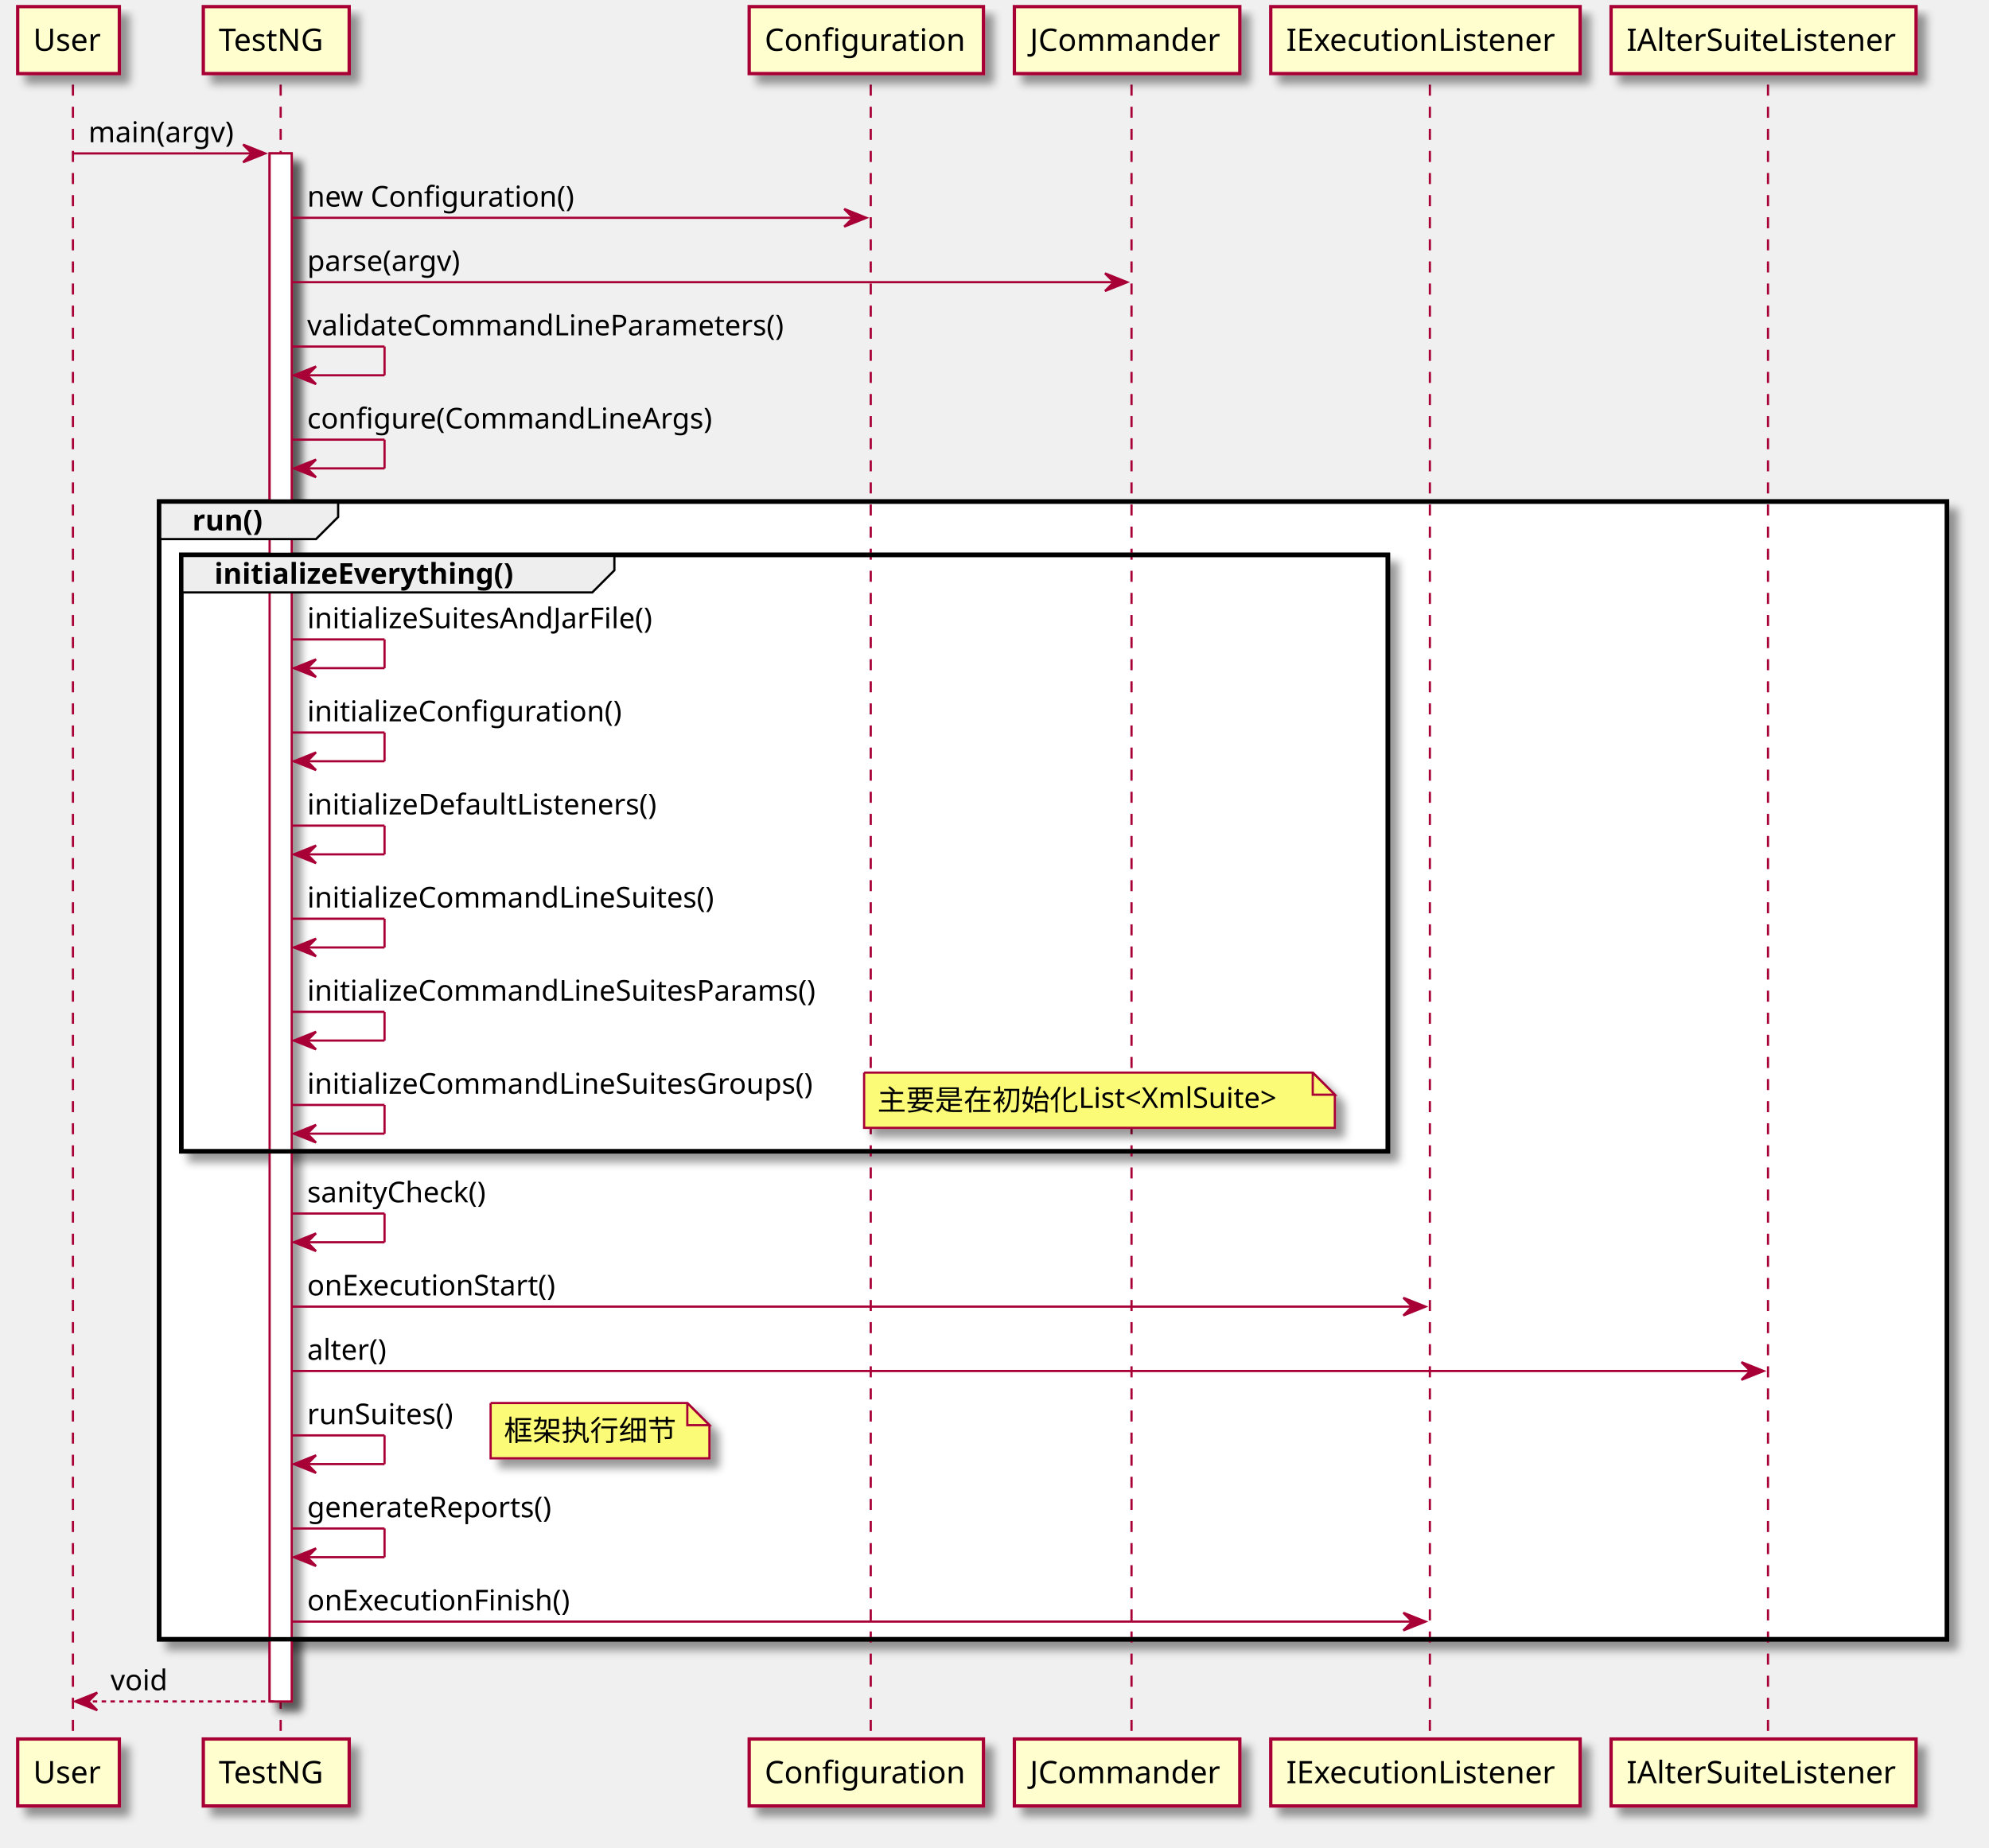
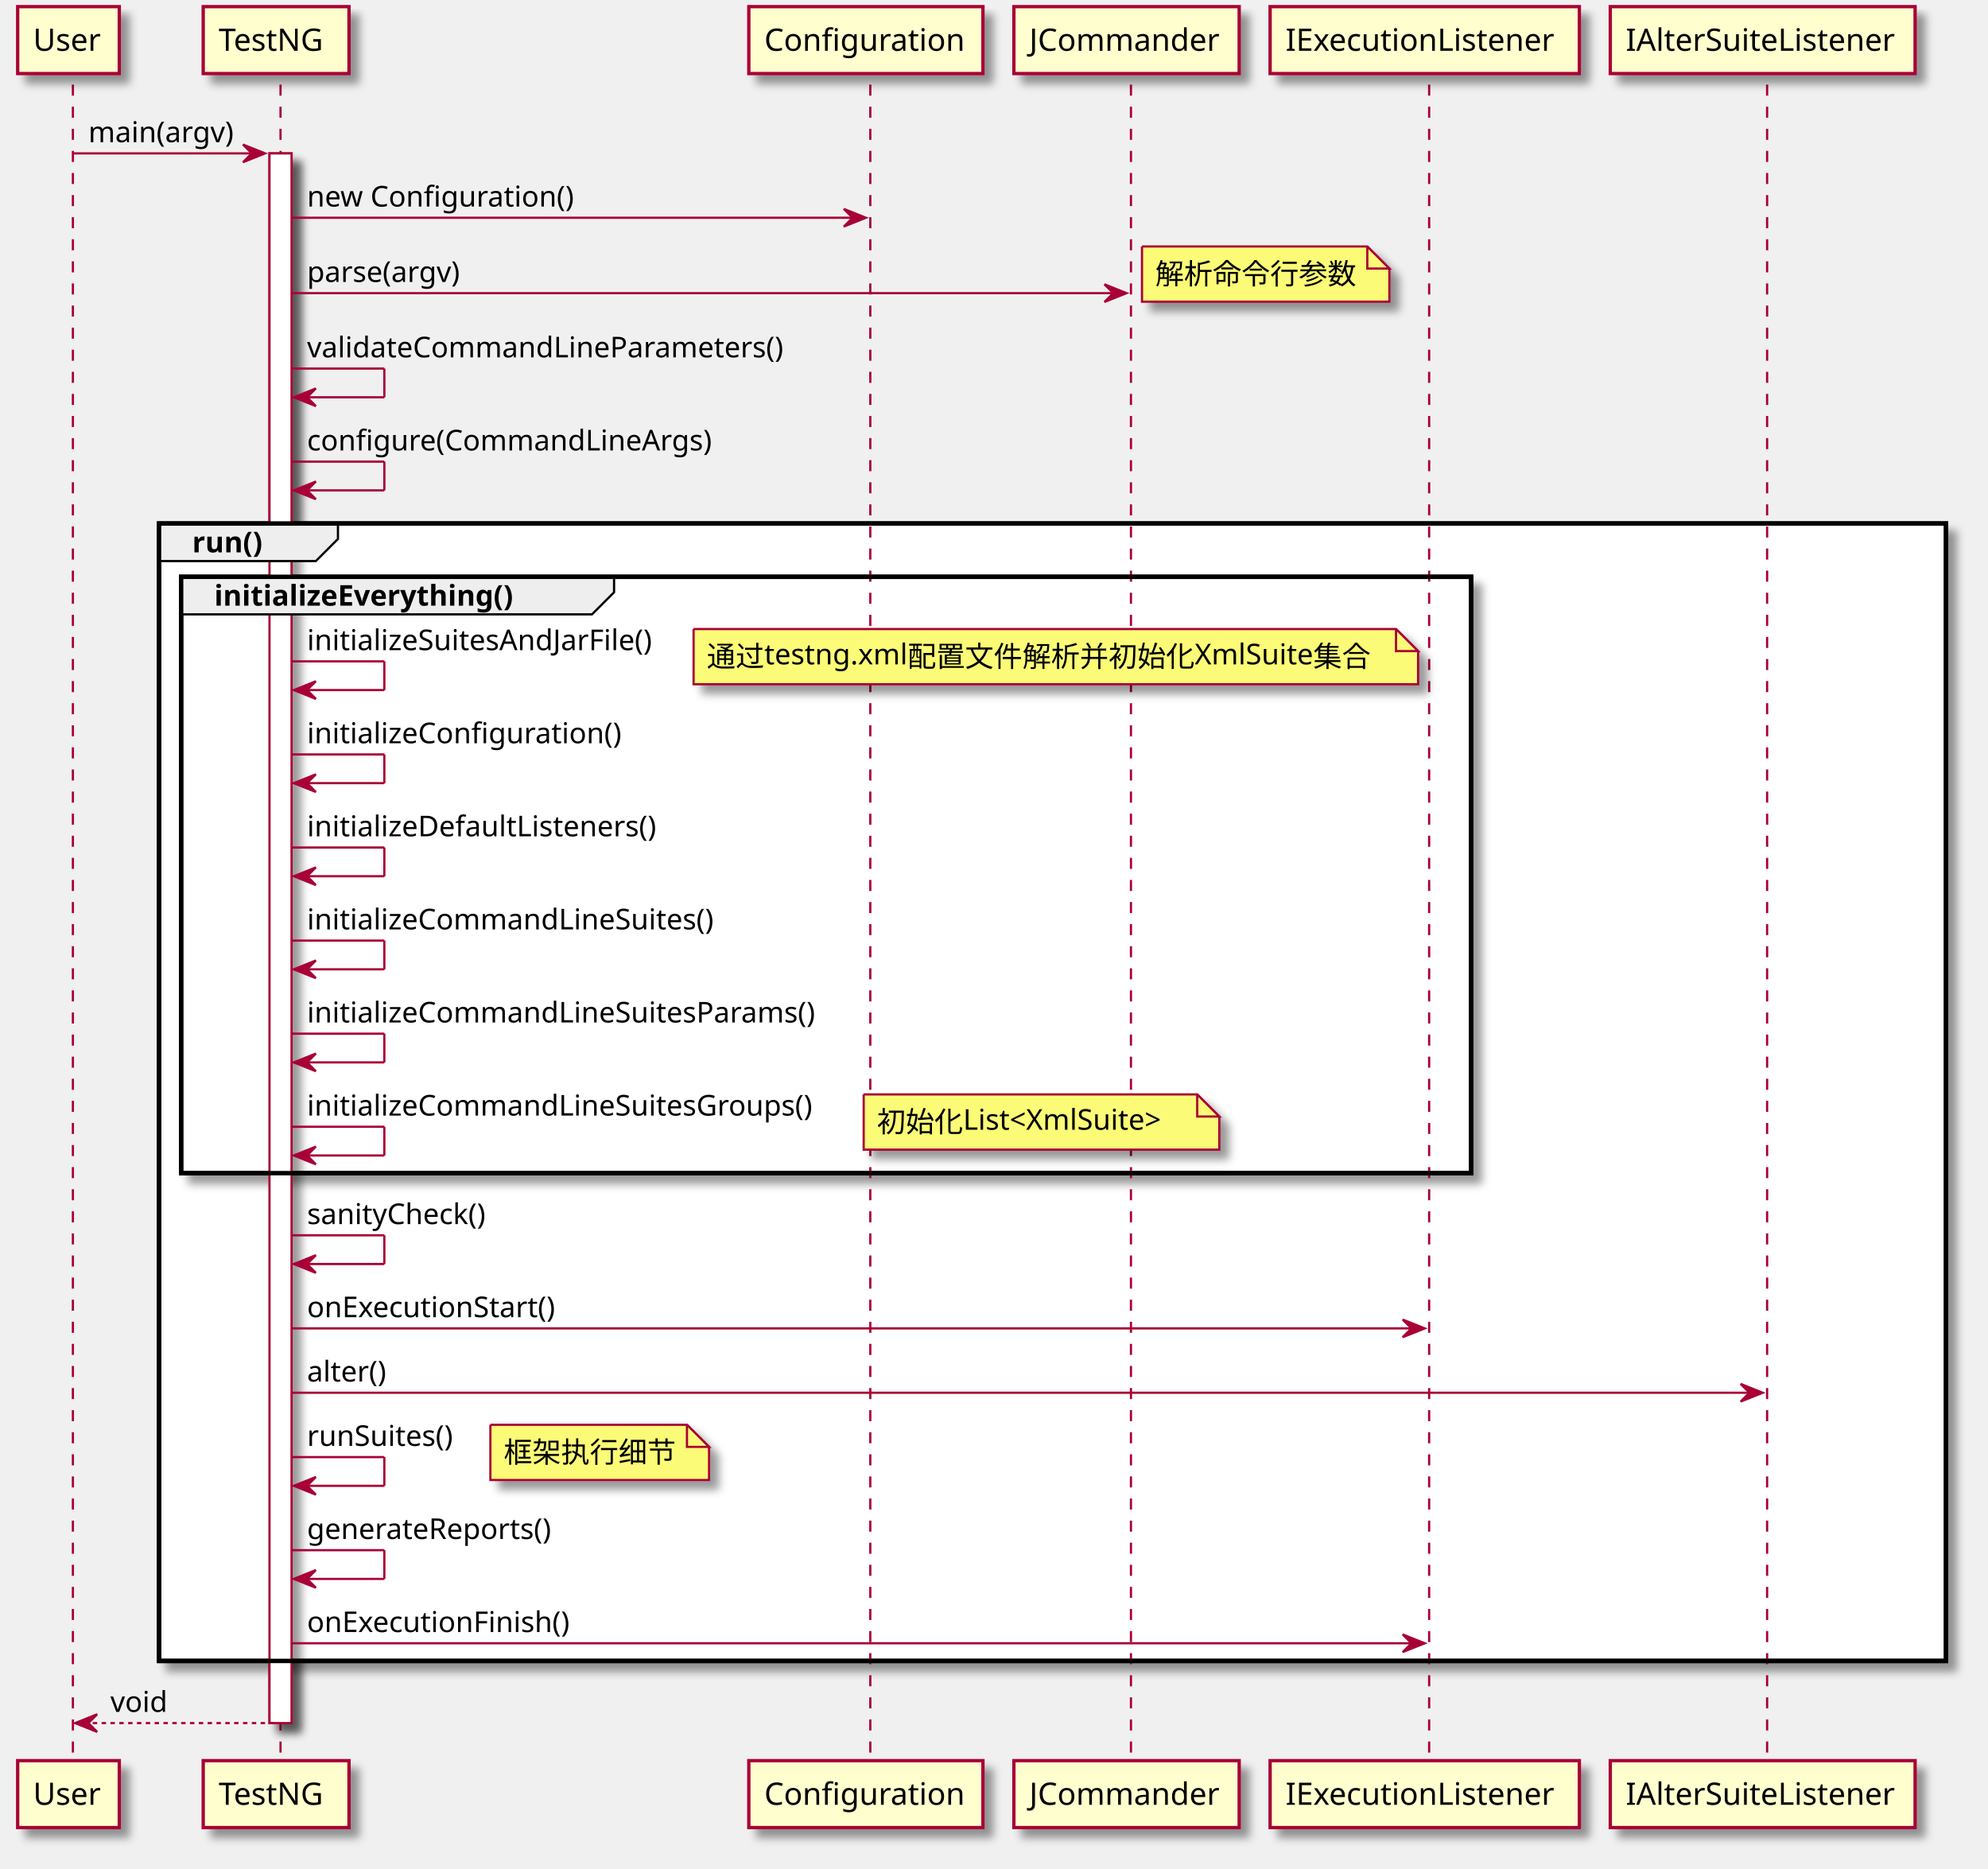
- <svg xmlns="http://www.w3.org/2000/svg" contentScriptType="application/ecmascript" contentStyleType="text/css" height="836px" preserveAspectRatio="none" style="width:900px;height:836px;" version="1.1" viewBox="0 0 900 836" width="900px" zoomAndPan="magnify">
+ <svg xmlns="http://www.w3.org/2000/svg" contentScriptType="application/ecmascript" contentStyleType="text/css" height="846px" preserveAspectRatio="none" style="width:900px;height:846px;" version="1.1" viewBox="0 0 900 846" width="900px" zoomAndPan="magnify">
  <defs>
-     <filter height="300%" id="fts5suzh0o5fd" width="300%" x="-1" y="-1">
+     <filter height="300%" id="fgku0rc2lshr3" width="300%" x="-1" y="-1">
      <feGaussianBlur result="blurOut" stdDeviation="2.0" />
      <feColorMatrix in="blurOut" result="blurOut2" type="matrix" values="0 0 0 0 0 0 0 0 0 0 0 0 0 0 0 0 0 0 .4 0" />
      <feOffset dx="4.0" dy="4.0" in="blurOut2" result="blurOut3" />
      <feBlend in="SourceGraphic" in2="blurOut3" mode="normal" />
    </filter>
  </defs>
  <g>
-     <rect fill="#FFFFFF" filter="url(#fts5suzh0o5fd)" height="700.523" style="stroke: #A80036; stroke-width: 1.0;" width="10" x="122" y="69.43" />
-     <rect fill="#FFFFFF" filter="url(#fts5suzh0o5fd)" height="514.859" style="stroke: #000000; stroke-width: 2.0;" width="809" x="72" y="226.961" />
-     <rect fill="#FFFFFF" filter="url(#fts5suzh0o5fd)" height="269.93" style="stroke: #000000; stroke-width: 2.0;" width="546" x="82" y="251.094" />
-     <line style="stroke: #A80036; stroke-width: 1.0; stroke-dasharray: 5.0,5.0;" x1="33" x2="33" y1="38.297" y2="787.953" />
-     <line style="stroke: #A80036; stroke-width: 1.0; stroke-dasharray: 5.0,5.0;" x1="127" x2="127" y1="38.297" y2="787.953" />
-     <line style="stroke: #A80036; stroke-width: 1.0; stroke-dasharray: 5.0,5.0;" x1="394" x2="394" y1="38.297" y2="787.953" />
-     <line style="stroke: #A80036; stroke-width: 1.0; stroke-dasharray: 5.0,5.0;" x1="512" x2="512" y1="38.297" y2="787.953" />
-     <line style="stroke: #A80036; stroke-width: 1.0; stroke-dasharray: 5.0,5.0;" x1="647" x2="647" y1="38.297" y2="787.953" />
-     <line style="stroke: #A80036; stroke-width: 1.0; stroke-dasharray: 5.0,5.0;" x1="800" x2="800" y1="38.297" y2="787.953" />
-     <rect fill="#FEFECE" filter="url(#fts5suzh0o5fd)" height="30.297" style="stroke: #A80036; stroke-width: 1.5;" width="46" x="8" y="3" />
+     <rect fill="#FFFFFF" filter="url(#fgku0rc2lshr3)" height="710.523" style="stroke: #A80036; stroke-width: 1.0;" width="10" x="122" y="69.43" />
+     <rect fill="#FFFFFF" filter="url(#fgku0rc2lshr3)" height="514.859" style="stroke: #000000; stroke-width: 2.0;" width="809" x="72" y="236.961" />
+     <rect fill="#FFFFFF" filter="url(#fgku0rc2lshr3)" height="269.93" style="stroke: #000000; stroke-width: 2.0;" width="584" x="82" y="261.094" />
+     <line style="stroke: #A80036; stroke-width: 1.0; stroke-dasharray: 5.0,5.0;" x1="33" x2="33" y1="38.297" y2="797.953" />
+     <line style="stroke: #A80036; stroke-width: 1.0; stroke-dasharray: 5.0,5.0;" x1="127" x2="127" y1="38.297" y2="797.953" />
+     <line style="stroke: #A80036; stroke-width: 1.0; stroke-dasharray: 5.0,5.0;" x1="394" x2="394" y1="38.297" y2="797.953" />
+     <line style="stroke: #A80036; stroke-width: 1.0; stroke-dasharray: 5.0,5.0;" x1="512" x2="512" y1="38.297" y2="797.953" />
+     <line style="stroke: #A80036; stroke-width: 1.0; stroke-dasharray: 5.0,5.0;" x1="647" x2="647" y1="38.297" y2="797.953" />
+     <line style="stroke: #A80036; stroke-width: 1.0; stroke-dasharray: 5.0,5.0;" x1="800" x2="800" y1="38.297" y2="797.953" />
+     <rect fill="#FEFECE" filter="url(#fgku0rc2lshr3)" height="30.297" style="stroke: #A80036; stroke-width: 1.5;" width="46" x="8" y="3" />
    <text fill="#000000" font-family="sans-serif" font-size="14" lengthAdjust="spacingAndGlyphs" textLength="32" x="15" y="22.995">User</text>
-     <rect fill="#FEFECE" filter="url(#fts5suzh0o5fd)" height="30.297" style="stroke: #A80036; stroke-width: 1.5;" width="46" x="8" y="786.953" />
-     <text fill="#000000" font-family="sans-serif" font-size="14" lengthAdjust="spacingAndGlyphs" textLength="32" x="15" y="806.948">User</text>
-     <rect fill="#FEFECE" filter="url(#fts5suzh0o5fd)" height="30.297" style="stroke: #A80036; stroke-width: 1.5;" width="66" x="92" y="3" />
+     <rect fill="#FEFECE" filter="url(#fgku0rc2lshr3)" height="30.297" style="stroke: #A80036; stroke-width: 1.5;" width="46" x="8" y="796.953" />
+     <text fill="#000000" font-family="sans-serif" font-size="14" lengthAdjust="spacingAndGlyphs" textLength="32" x="15" y="816.948">User</text>
+     <rect fill="#FEFECE" filter="url(#fgku0rc2lshr3)" height="30.297" style="stroke: #A80036; stroke-width: 1.5;" width="66" x="92" y="3" />
    <text fill="#000000" font-family="sans-serif" font-size="14" lengthAdjust="spacingAndGlyphs" textLength="52" x="99" y="22.995">TestNG</text>
-     <rect fill="#FEFECE" filter="url(#fts5suzh0o5fd)" height="30.297" style="stroke: #A80036; stroke-width: 1.5;" width="66" x="92" y="786.953" />
-     <text fill="#000000" font-family="sans-serif" font-size="14" lengthAdjust="spacingAndGlyphs" textLength="52" x="99" y="806.948">TestNG</text>
-     <rect fill="#FEFECE" filter="url(#fts5suzh0o5fd)" height="30.297" style="stroke: #A80036; stroke-width: 1.5;" width="106" x="339" y="3" />
+     <rect fill="#FEFECE" filter="url(#fgku0rc2lshr3)" height="30.297" style="stroke: #A80036; stroke-width: 1.5;" width="66" x="92" y="796.953" />
+     <text fill="#000000" font-family="sans-serif" font-size="14" lengthAdjust="spacingAndGlyphs" textLength="52" x="99" y="816.948">TestNG</text>
+     <rect fill="#FEFECE" filter="url(#fgku0rc2lshr3)" height="30.297" style="stroke: #A80036; stroke-width: 1.5;" width="106" x="339" y="3" />
    <text fill="#000000" font-family="sans-serif" font-size="14" lengthAdjust="spacingAndGlyphs" textLength="92" x="346" y="22.995">Configuration</text>
-     <rect fill="#FEFECE" filter="url(#fts5suzh0o5fd)" height="30.297" style="stroke: #A80036; stroke-width: 1.5;" width="106" x="339" y="786.953" />
-     <text fill="#000000" font-family="sans-serif" font-size="14" lengthAdjust="spacingAndGlyphs" textLength="92" x="346" y="806.948">Configuration</text>
-     <rect fill="#FEFECE" filter="url(#fts5suzh0o5fd)" height="30.297" style="stroke: #A80036; stroke-width: 1.5;" width="102" x="459" y="3" />
+     <rect fill="#FEFECE" filter="url(#fgku0rc2lshr3)" height="30.297" style="stroke: #A80036; stroke-width: 1.5;" width="106" x="339" y="796.953" />
+     <text fill="#000000" font-family="sans-serif" font-size="14" lengthAdjust="spacingAndGlyphs" textLength="92" x="346" y="816.948">Configuration</text>
+     <rect fill="#FEFECE" filter="url(#fgku0rc2lshr3)" height="30.297" style="stroke: #A80036; stroke-width: 1.5;" width="102" x="459" y="3" />
    <text fill="#000000" font-family="sans-serif" font-size="14" lengthAdjust="spacingAndGlyphs" textLength="88" x="466" y="22.995">JCommander</text>
-     <rect fill="#FEFECE" filter="url(#fts5suzh0o5fd)" height="30.297" style="stroke: #A80036; stroke-width: 1.5;" width="102" x="459" y="786.953" />
-     <text fill="#000000" font-family="sans-serif" font-size="14" lengthAdjust="spacingAndGlyphs" textLength="88" x="466" y="806.948">JCommander</text>
-     <rect fill="#FEFECE" filter="url(#fts5suzh0o5fd)" height="30.297" style="stroke: #A80036; stroke-width: 1.5;" width="140" x="575" y="3" />
+     <rect fill="#FEFECE" filter="url(#fgku0rc2lshr3)" height="30.297" style="stroke: #A80036; stroke-width: 1.5;" width="102" x="459" y="796.953" />
+     <text fill="#000000" font-family="sans-serif" font-size="14" lengthAdjust="spacingAndGlyphs" textLength="88" x="466" y="816.948">JCommander</text>
+     <rect fill="#FEFECE" filter="url(#fgku0rc2lshr3)" height="30.297" style="stroke: #A80036; stroke-width: 1.5;" width="140" x="575" y="3" />
    <text fill="#000000" font-family="sans-serif" font-size="14" lengthAdjust="spacingAndGlyphs" textLength="126" x="582" y="22.995">IExecutionListener</text>
-     <rect fill="#FEFECE" filter="url(#fts5suzh0o5fd)" height="30.297" style="stroke: #A80036; stroke-width: 1.5;" width="140" x="575" y="786.953" />
-     <text fill="#000000" font-family="sans-serif" font-size="14" lengthAdjust="spacingAndGlyphs" textLength="126" x="582" y="806.948">IExecutionListener</text>
-     <rect fill="#FEFECE" filter="url(#fts5suzh0o5fd)" height="30.297" style="stroke: #A80036; stroke-width: 1.5;" width="138" x="729" y="3" />
+     <rect fill="#FEFECE" filter="url(#fgku0rc2lshr3)" height="30.297" style="stroke: #A80036; stroke-width: 1.5;" width="140" x="575" y="796.953" />
+     <text fill="#000000" font-family="sans-serif" font-size="14" lengthAdjust="spacingAndGlyphs" textLength="126" x="582" y="816.948">IExecutionListener</text>
+     <rect fill="#FEFECE" filter="url(#fgku0rc2lshr3)" height="30.297" style="stroke: #A80036; stroke-width: 1.5;" width="138" x="729" y="3" />
    <text fill="#000000" font-family="sans-serif" font-size="14" lengthAdjust="spacingAndGlyphs" textLength="124" x="736" y="22.995">IAlterSuiteListener</text>
-     <rect fill="#FEFECE" filter="url(#fts5suzh0o5fd)" height="30.297" style="stroke: #A80036; stroke-width: 1.5;" width="138" x="729" y="786.953" />
-     <text fill="#000000" font-family="sans-serif" font-size="14" lengthAdjust="spacingAndGlyphs" textLength="124" x="736" y="806.948">IAlterSuiteListener</text>
-     <rect fill="#FFFFFF" filter="url(#fts5suzh0o5fd)" height="700.523" style="stroke: #A80036; stroke-width: 1.0;" width="10" x="122" y="69.43" />
+     <rect fill="#FEFECE" filter="url(#fgku0rc2lshr3)" height="30.297" style="stroke: #A80036; stroke-width: 1.5;" width="138" x="729" y="796.953" />
+     <text fill="#000000" font-family="sans-serif" font-size="14" lengthAdjust="spacingAndGlyphs" textLength="124" x="736" y="816.948">IAlterSuiteListener</text>
+     <rect fill="#FFFFFF" filter="url(#fgku0rc2lshr3)" height="710.523" style="stroke: #A80036; stroke-width: 1.0;" width="10" x="122" y="69.43" />
    <polygon fill="#A80036" points="110,65.43,120,69.43,110,73.43,114,69.43" style="stroke: #A80036; stroke-width: 1.0;" />
    <line style="stroke: #A80036; stroke-width: 1.0;" x1="33" x2="116" y1="69.43" y2="69.43" />
    <text fill="#000000" font-family="sans-serif" font-size="13" lengthAdjust="spacingAndGlyphs" textLength="70" x="40" y="64.364">main(argv)</text>
    <polygon fill="#A80036" points="382,94.562,392,98.562,382,102.562,386,98.562" style="stroke: #A80036; stroke-width: 1.0;" />
    <line style="stroke: #A80036; stroke-width: 1.0;" x1="132" x2="388" y1="98.562" y2="98.562" />
    <text fill="#000000" font-family="sans-serif" font-size="13" lengthAdjust="spacingAndGlyphs" textLength="124" x="139" y="93.497">new Configuration()</text>
-     <polygon fill="#A80036" points="500,123.695,510,127.695,500,131.695,504,127.695" style="stroke: #A80036; stroke-width: 1.0;" />
-     <line style="stroke: #A80036; stroke-width: 1.0;" x1="132" x2="506" y1="127.695" y2="127.695" />
-     <text fill="#000000" font-family="sans-serif" font-size="13" lengthAdjust="spacingAndGlyphs" textLength="74" x="139" y="122.629">parse(argv)</text>
-     <line style="stroke: #A80036; stroke-width: 1.0;" x1="132" x2="174" y1="156.828" y2="156.828" />
-     <line style="stroke: #A80036; stroke-width: 1.0;" x1="174" x2="174" y1="156.828" y2="169.828" />
-     <line style="stroke: #A80036; stroke-width: 1.0;" x1="133" x2="174" y1="169.828" y2="169.828" />
-     <polygon fill="#A80036" points="143,165.828,133,169.828,143,173.828,139,169.828" style="stroke: #A80036; stroke-width: 1.0;" />
-     <text fill="#000000" font-family="sans-serif" font-size="13" lengthAdjust="spacingAndGlyphs" textLength="228" x="139" y="151.762">validateCommandLineParameters()</text>
-     <line style="stroke: #A80036; stroke-width: 1.0;" x1="132" x2="174" y1="198.961" y2="198.961" />
-     <line style="stroke: #A80036; stroke-width: 1.0;" x1="174" x2="174" y1="198.961" y2="211.961" />
-     <line style="stroke: #A80036; stroke-width: 1.0;" x1="133" x2="174" y1="211.961" y2="211.961" />
-     <polygon fill="#A80036" points="143,207.961,133,211.961,143,215.961,139,211.961" style="stroke: #A80036; stroke-width: 1.0;" />
-     <text fill="#000000" font-family="sans-serif" font-size="13" lengthAdjust="spacingAndGlyphs" textLength="191" x="139" y="193.895">configure(CommandLineArgs)</text>
-     <path d="M72,226.961 L153,226.961 L153,233.961 L143,243.961 L72,243.961 L72,226.961 " fill="#EEEEEE" style="stroke: #000000; stroke-width: 1.0;" />
-     <rect fill="none" height="514.859" style="stroke: #000000; stroke-width: 2.0;" width="809" x="72" y="226.961" />
-     <text fill="#000000" font-family="sans-serif" font-size="13" font-weight="bold" lengthAdjust="spacingAndGlyphs" textLength="36" x="87" y="240.028">run()</text>
-     <path d="M82,251.094 L278,251.094 L278,258.094 L268,268.094 L82,268.094 L82,251.094 " fill="#EEEEEE" style="stroke: #000000; stroke-width: 1.0;" />
-     <rect fill="none" height="269.93" style="stroke: #000000; stroke-width: 2.0;" width="546" x="82" y="251.094" />
-     <text fill="#000000" font-family="sans-serif" font-size="13" font-weight="bold" lengthAdjust="spacingAndGlyphs" textLength="151" x="97" y="264.161">initializeEverything()</text>
-     <line style="stroke: #A80036; stroke-width: 1.0;" x1="132" x2="174" y1="289.359" y2="289.359" />
-     <line style="stroke: #A80036; stroke-width: 1.0;" x1="174" x2="174" y1="289.359" y2="302.359" />
-     <line style="stroke: #A80036; stroke-width: 1.0;" x1="133" x2="174" y1="302.359" y2="302.359" />
-     <polygon fill="#A80036" points="143,298.359,133,302.359,143,306.359,139,302.359" style="stroke: #A80036; stroke-width: 1.0;" />
-     <text fill="#000000" font-family="sans-serif" font-size="13" lengthAdjust="spacingAndGlyphs" textLength="163" x="139" y="284.293">initializeSuitesAndJarFile()</text>
-     <line style="stroke: #A80036; stroke-width: 1.0;" x1="132" x2="174" y1="331.492" y2="331.492" />
-     <line style="stroke: #A80036; stroke-width: 1.0;" x1="174" x2="174" y1="331.492" y2="344.492" />
-     <line style="stroke: #A80036; stroke-width: 1.0;" x1="133" x2="174" y1="344.492" y2="344.492" />
-     <polygon fill="#A80036" points="143,340.492,133,344.492,143,348.492,139,344.492" style="stroke: #A80036; stroke-width: 1.0;" />
-     <text fill="#000000" font-family="sans-serif" font-size="13" lengthAdjust="spacingAndGlyphs" textLength="146" x="139" y="326.426">initializeConfiguration()</text>
-     <line style="stroke: #A80036; stroke-width: 1.0;" x1="132" x2="174" y1="373.625" y2="373.625" />
-     <line style="stroke: #A80036; stroke-width: 1.0;" x1="174" x2="174" y1="373.625" y2="386.625" />
-     <line style="stroke: #A80036; stroke-width: 1.0;" x1="133" x2="174" y1="386.625" y2="386.625" />
-     <polygon fill="#A80036" points="143,382.625,133,386.625,143,390.625,139,386.625" style="stroke: #A80036; stroke-width: 1.0;" />
-     <text fill="#000000" font-family="sans-serif" font-size="13" lengthAdjust="spacingAndGlyphs" textLength="165" x="139" y="368.559">initializeDefaultListeners()</text>
-     <line style="stroke: #A80036; stroke-width: 1.0;" x1="132" x2="174" y1="415.758" y2="415.758" />
-     <line style="stroke: #A80036; stroke-width: 1.0;" x1="174" x2="174" y1="415.758" y2="428.758" />
-     <line style="stroke: #A80036; stroke-width: 1.0;" x1="133" x2="174" y1="428.758" y2="428.758" />
-     <polygon fill="#A80036" points="143,424.758,133,428.758,143,432.758,139,428.758" style="stroke: #A80036; stroke-width: 1.0;" />
-     <text fill="#000000" font-family="sans-serif" font-size="13" lengthAdjust="spacingAndGlyphs" textLength="194" x="139" y="410.692">initializeCommandLineSuites()</text>
-     <line style="stroke: #A80036; stroke-width: 1.0;" x1="132" x2="174" y1="457.891" y2="457.891" />
-     <line style="stroke: #A80036; stroke-width: 1.0;" x1="174" x2="174" y1="457.891" y2="470.891" />
-     <line style="stroke: #A80036; stroke-width: 1.0;" x1="133" x2="174" y1="470.891" y2="470.891" />
-     <polygon fill="#A80036" points="143,466.891,133,470.891,143,474.891,139,470.891" style="stroke: #A80036; stroke-width: 1.0;" />
-     <text fill="#000000" font-family="sans-serif" font-size="13" lengthAdjust="spacingAndGlyphs" textLength="243" x="139" y="452.825">initializeCommandLineSuitesParams()</text>
-     <line style="stroke: #A80036; stroke-width: 1.0;" x1="132" x2="174" y1="500.023" y2="500.023" />
-     <line style="stroke: #A80036; stroke-width: 1.0;" x1="174" x2="174" y1="500.023" y2="513.023" />
-     <line style="stroke: #A80036; stroke-width: 1.0;" x1="133" x2="174" y1="513.023" y2="513.023" />
-     <polygon fill="#A80036" points="143,509.023,133,513.023,143,517.023,139,513.023" style="stroke: #A80036; stroke-width: 1.0;" />
-     <text fill="#000000" font-family="sans-serif" font-size="13" lengthAdjust="spacingAndGlyphs" textLength="240" x="139" y="494.957">initializeCommandLineSuitesGroups()</text>
-     <path d="M391,485.391 L391,510.391 L604,510.391 L604,495.391 L594,485.391 L391,485.391 " fill="#FBFB77" filter="url(#fts5suzh0o5fd)" style="stroke: #A80036; stroke-width: 1.0;" />
-     <path d="M594,485.391 L594,495.391 L604,495.391 L594,485.391 " fill="#FBFB77" style="stroke: #A80036; stroke-width: 1.0;" />
-     <text fill="#000000" font-family="sans-serif" font-size="13" lengthAdjust="spacingAndGlyphs" textLength="192" x="397" y="502.457">主要是在初始化List&lt;XmlSuite&gt;</text>
-     <line style="stroke: #A80036; stroke-width: 1.0;" x1="132" x2="174" y1="549.156" y2="549.156" />
-     <line style="stroke: #A80036; stroke-width: 1.0;" x1="174" x2="174" y1="549.156" y2="562.156" />
-     <line style="stroke: #A80036; stroke-width: 1.0;" x1="133" x2="174" y1="562.156" y2="562.156" />
-     <polygon fill="#A80036" points="143,558.156,133,562.156,143,566.156,139,562.156" style="stroke: #A80036; stroke-width: 1.0;" />
-     <text fill="#000000" font-family="sans-serif" font-size="13" lengthAdjust="spacingAndGlyphs" textLength="87" x="139" y="544.09">sanityCheck()</text>
-     <polygon fill="#A80036" points="635,587.289,645,591.289,635,595.289,639,591.289" style="stroke: #A80036; stroke-width: 1.0;" />
-     <line style="stroke: #A80036; stroke-width: 1.0;" x1="132" x2="641" y1="591.289" y2="591.289" />
-     <text fill="#000000" font-family="sans-serif" font-size="13" lengthAdjust="spacingAndGlyphs" textLength="120" x="139" y="586.223">onExecutionStart()</text>
-     <polygon fill="#A80036" points="788,616.422,798,620.422,788,624.422,792,620.422" style="stroke: #A80036; stroke-width: 1.0;" />
-     <line style="stroke: #A80036; stroke-width: 1.0;" x1="132" x2="794" y1="620.422" y2="620.422" />
-     <text fill="#000000" font-family="sans-serif" font-size="13" lengthAdjust="spacingAndGlyphs" textLength="39" x="139" y="615.356">alter()</text>
-     <line style="stroke: #A80036; stroke-width: 1.0;" x1="132" x2="174" y1="649.555" y2="649.555" />
-     <line style="stroke: #A80036; stroke-width: 1.0;" x1="174" x2="174" y1="649.555" y2="662.555" />
-     <line style="stroke: #A80036; stroke-width: 1.0;" x1="133" x2="174" y1="662.555" y2="662.555" />
-     <polygon fill="#A80036" points="143,658.555,133,662.555,143,666.555,139,662.555" style="stroke: #A80036; stroke-width: 1.0;" />
-     <text fill="#000000" font-family="sans-serif" font-size="13" lengthAdjust="spacingAndGlyphs" textLength="71" x="139" y="644.489">runSuites()</text>
-     <path d="M222,634.922 L222,659.922 L321,659.922 L321,644.922 L311,634.922 L222,634.922 " fill="#FBFB77" filter="url(#fts5suzh0o5fd)" style="stroke: #A80036; stroke-width: 1.0;" />
-     <path d="M311,634.922 L311,644.922 L321,644.922 L311,634.922 " fill="#FBFB77" style="stroke: #A80036; stroke-width: 1.0;" />
-     <text fill="#000000" font-family="sans-serif" font-size="13" lengthAdjust="spacingAndGlyphs" textLength="78" x="228" y="651.989">框架执行细节</text>
-     <line style="stroke: #A80036; stroke-width: 1.0;" x1="132" x2="174" y1="691.688" y2="691.688" />
-     <line style="stroke: #A80036; stroke-width: 1.0;" x1="174" x2="174" y1="691.688" y2="704.688" />
-     <line style="stroke: #A80036; stroke-width: 1.0;" x1="133" x2="174" y1="704.688" y2="704.688" />
-     <polygon fill="#A80036" points="143,700.688,133,704.688,143,708.688,139,704.688" style="stroke: #A80036; stroke-width: 1.0;" />
-     <text fill="#000000" font-family="sans-serif" font-size="13" lengthAdjust="spacingAndGlyphs" textLength="117" x="139" y="686.622">generateReports()</text>
-     <polygon fill="#A80036" points="635,729.82,645,733.82,635,737.82,639,733.82" style="stroke: #A80036; stroke-width: 1.0;" />
-     <line style="stroke: #A80036; stroke-width: 1.0;" x1="132" x2="641" y1="733.82" y2="733.82" />
-     <text fill="#000000" font-family="sans-serif" font-size="13" lengthAdjust="spacingAndGlyphs" textLength="124" x="139" y="728.754">onExecutionFinish()</text>
-     <polygon fill="#A80036" points="44,765.953,34,769.953,44,773.953,40,769.953" style="stroke: #A80036; stroke-width: 1.0;" />
-     <line style="stroke: #A80036; stroke-width: 1.0; stroke-dasharray: 2.0,2.0;" x1="38" x2="126" y1="769.953" y2="769.953" />
-     <text fill="#000000" font-family="sans-serif" font-size="13" lengthAdjust="spacingAndGlyphs" textLength="26" x="50" y="764.887">void</text>
+     <polygon fill="#A80036" points="500,128.695,510,132.695,500,136.695,504,132.695" style="stroke: #A80036; stroke-width: 1.0;" />
+     <line style="stroke: #A80036; stroke-width: 1.0;" x1="132" x2="506" y1="132.695" y2="132.695" />
+     <text fill="#000000" font-family="sans-serif" font-size="13" lengthAdjust="spacingAndGlyphs" textLength="74" x="139" y="127.629">parse(argv)</text>
+     <path d="M517,111.562 L517,136.562 L629,136.562 L629,121.562 L619,111.562 L517,111.562 " fill="#FBFB77" filter="url(#fgku0rc2lshr3)" style="stroke: #A80036; stroke-width: 1.0;" />
+     <path d="M619,111.562 L619,121.562 L629,121.562 L619,111.562 " fill="#FBFB77" style="stroke: #A80036; stroke-width: 1.0;" />
+     <text fill="#000000" font-family="sans-serif" font-size="13" lengthAdjust="spacingAndGlyphs" textLength="91" x="523" y="128.629">解析命令行参数</text>
+     <line style="stroke: #A80036; stroke-width: 1.0;" x1="132" x2="174" y1="166.828" y2="166.828" />
+     <line style="stroke: #A80036; stroke-width: 1.0;" x1="174" x2="174" y1="166.828" y2="179.828" />
+     <line style="stroke: #A80036; stroke-width: 1.0;" x1="133" x2="174" y1="179.828" y2="179.828" />
+     <polygon fill="#A80036" points="143,175.828,133,179.828,143,183.828,139,179.828" style="stroke: #A80036; stroke-width: 1.0;" />
+     <text fill="#000000" font-family="sans-serif" font-size="13" lengthAdjust="spacingAndGlyphs" textLength="228" x="139" y="161.762">validateCommandLineParameters()</text>
+     <line style="stroke: #A80036; stroke-width: 1.0;" x1="132" x2="174" y1="208.961" y2="208.961" />
+     <line style="stroke: #A80036; stroke-width: 1.0;" x1="174" x2="174" y1="208.961" y2="221.961" />
+     <line style="stroke: #A80036; stroke-width: 1.0;" x1="133" x2="174" y1="221.961" y2="221.961" />
+     <polygon fill="#A80036" points="143,217.961,133,221.961,143,225.961,139,221.961" style="stroke: #A80036; stroke-width: 1.0;" />
+     <text fill="#000000" font-family="sans-serif" font-size="13" lengthAdjust="spacingAndGlyphs" textLength="191" x="139" y="203.895">configure(CommandLineArgs)</text>
+     <path d="M72,236.961 L153,236.961 L153,243.961 L143,253.961 L72,253.961 L72,236.961 " fill="#EEEEEE" style="stroke: #000000; stroke-width: 1.0;" />
+     <rect fill="none" height="514.859" style="stroke: #000000; stroke-width: 2.0;" width="809" x="72" y="236.961" />
+     <text fill="#000000" font-family="sans-serif" font-size="13" font-weight="bold" lengthAdjust="spacingAndGlyphs" textLength="36" x="87" y="250.028">run()</text>
+     <path d="M82,261.094 L278,261.094 L278,268.094 L268,278.094 L82,278.094 L82,261.094 " fill="#EEEEEE" style="stroke: #000000; stroke-width: 1.0;" />
+     <rect fill="none" height="269.93" style="stroke: #000000; stroke-width: 2.0;" width="584" x="82" y="261.094" />
+     <text fill="#000000" font-family="sans-serif" font-size="13" font-weight="bold" lengthAdjust="spacingAndGlyphs" textLength="151" x="97" y="274.161">initializeEverything()</text>
+     <line style="stroke: #A80036; stroke-width: 1.0;" x1="132" x2="174" y1="299.359" y2="299.359" />
+     <line style="stroke: #A80036; stroke-width: 1.0;" x1="174" x2="174" y1="299.359" y2="312.359" />
+     <line style="stroke: #A80036; stroke-width: 1.0;" x1="133" x2="174" y1="312.359" y2="312.359" />
+     <polygon fill="#A80036" points="143,308.359,133,312.359,143,316.359,139,312.359" style="stroke: #A80036; stroke-width: 1.0;" />
+     <text fill="#000000" font-family="sans-serif" font-size="13" lengthAdjust="spacingAndGlyphs" textLength="163" x="139" y="294.293">initializeSuitesAndJarFile()</text>
+     <path d="M314,284.727 L314,309.727 L642,309.727 L642,294.727 L632,284.727 L314,284.727 " fill="#FBFB77" filter="url(#fgku0rc2lshr3)" style="stroke: #A80036; stroke-width: 1.0;" />
+     <path d="M632,284.727 L632,294.727 L642,294.727 L632,284.727 " fill="#FBFB77" style="stroke: #A80036; stroke-width: 1.0;" />
+     <text fill="#000000" font-family="sans-serif" font-size="13" lengthAdjust="spacingAndGlyphs" textLength="307" x="320" y="301.793">通过testng.xml配置文件解析并初始化XmlSuite集合</text>
+     <line style="stroke: #A80036; stroke-width: 1.0;" x1="132" x2="174" y1="341.492" y2="341.492" />
+     <line style="stroke: #A80036; stroke-width: 1.0;" x1="174" x2="174" y1="341.492" y2="354.492" />
+     <line style="stroke: #A80036; stroke-width: 1.0;" x1="133" x2="174" y1="354.492" y2="354.492" />
+     <polygon fill="#A80036" points="143,350.492,133,354.492,143,358.492,139,354.492" style="stroke: #A80036; stroke-width: 1.0;" />
+     <text fill="#000000" font-family="sans-serif" font-size="13" lengthAdjust="spacingAndGlyphs" textLength="146" x="139" y="336.426">initializeConfiguration()</text>
+     <line style="stroke: #A80036; stroke-width: 1.0;" x1="132" x2="174" y1="383.625" y2="383.625" />
+     <line style="stroke: #A80036; stroke-width: 1.0;" x1="174" x2="174" y1="383.625" y2="396.625" />
+     <line style="stroke: #A80036; stroke-width: 1.0;" x1="133" x2="174" y1="396.625" y2="396.625" />
+     <polygon fill="#A80036" points="143,392.625,133,396.625,143,400.625,139,396.625" style="stroke: #A80036; stroke-width: 1.0;" />
+     <text fill="#000000" font-family="sans-serif" font-size="13" lengthAdjust="spacingAndGlyphs" textLength="165" x="139" y="378.559">initializeDefaultListeners()</text>
+     <line style="stroke: #A80036; stroke-width: 1.0;" x1="132" x2="174" y1="425.758" y2="425.758" />
+     <line style="stroke: #A80036; stroke-width: 1.0;" x1="174" x2="174" y1="425.758" y2="438.758" />
+     <line style="stroke: #A80036; stroke-width: 1.0;" x1="133" x2="174" y1="438.758" y2="438.758" />
+     <polygon fill="#A80036" points="143,434.758,133,438.758,143,442.758,139,438.758" style="stroke: #A80036; stroke-width: 1.0;" />
+     <text fill="#000000" font-family="sans-serif" font-size="13" lengthAdjust="spacingAndGlyphs" textLength="194" x="139" y="420.692">initializeCommandLineSuites()</text>
+     <line style="stroke: #A80036; stroke-width: 1.0;" x1="132" x2="174" y1="467.891" y2="467.891" />
+     <line style="stroke: #A80036; stroke-width: 1.0;" x1="174" x2="174" y1="467.891" y2="480.891" />
+     <line style="stroke: #A80036; stroke-width: 1.0;" x1="133" x2="174" y1="480.891" y2="480.891" />
+     <polygon fill="#A80036" points="143,476.891,133,480.891,143,484.891,139,480.891" style="stroke: #A80036; stroke-width: 1.0;" />
+     <text fill="#000000" font-family="sans-serif" font-size="13" lengthAdjust="spacingAndGlyphs" textLength="243" x="139" y="462.825">initializeCommandLineSuitesParams()</text>
+     <line style="stroke: #A80036; stroke-width: 1.0;" x1="132" x2="174" y1="510.023" y2="510.023" />
+     <line style="stroke: #A80036; stroke-width: 1.0;" x1="174" x2="174" y1="510.023" y2="523.023" />
+     <line style="stroke: #A80036; stroke-width: 1.0;" x1="133" x2="174" y1="523.023" y2="523.023" />
+     <polygon fill="#A80036" points="143,519.023,133,523.023,143,527.023,139,523.023" style="stroke: #A80036; stroke-width: 1.0;" />
+     <text fill="#000000" font-family="sans-serif" font-size="13" lengthAdjust="spacingAndGlyphs" textLength="240" x="139" y="504.957">initializeCommandLineSuitesGroups()</text>
+     <path d="M391,495.391 L391,520.391 L552,520.391 L552,505.391 L542,495.391 L391,495.391 " fill="#FBFB77" filter="url(#fgku0rc2lshr3)" style="stroke: #A80036; stroke-width: 1.0;" />
+     <path d="M542,495.391 L542,505.391 L552,505.391 L542,495.391 " fill="#FBFB77" style="stroke: #A80036; stroke-width: 1.0;" />
+     <text fill="#000000" font-family="sans-serif" font-size="13" lengthAdjust="spacingAndGlyphs" textLength="140" x="397" y="512.457">初始化List&lt;XmlSuite&gt;</text>
+     <line style="stroke: #A80036; stroke-width: 1.0;" x1="132" x2="174" y1="559.156" y2="559.156" />
+     <line style="stroke: #A80036; stroke-width: 1.0;" x1="174" x2="174" y1="559.156" y2="572.156" />
+     <line style="stroke: #A80036; stroke-width: 1.0;" x1="133" x2="174" y1="572.156" y2="572.156" />
+     <polygon fill="#A80036" points="143,568.156,133,572.156,143,576.156,139,572.156" style="stroke: #A80036; stroke-width: 1.0;" />
+     <text fill="#000000" font-family="sans-serif" font-size="13" lengthAdjust="spacingAndGlyphs" textLength="87" x="139" y="554.09">sanityCheck()</text>
+     <polygon fill="#A80036" points="635,597.289,645,601.289,635,605.289,639,601.289" style="stroke: #A80036; stroke-width: 1.0;" />
+     <line style="stroke: #A80036; stroke-width: 1.0;" x1="132" x2="641" y1="601.289" y2="601.289" />
+     <text fill="#000000" font-family="sans-serif" font-size="13" lengthAdjust="spacingAndGlyphs" textLength="120" x="139" y="596.223">onExecutionStart()</text>
+     <polygon fill="#A80036" points="788,626.422,798,630.422,788,634.422,792,630.422" style="stroke: #A80036; stroke-width: 1.0;" />
+     <line style="stroke: #A80036; stroke-width: 1.0;" x1="132" x2="794" y1="630.422" y2="630.422" />
+     <text fill="#000000" font-family="sans-serif" font-size="13" lengthAdjust="spacingAndGlyphs" textLength="39" x="139" y="625.356">alter()</text>
+     <line style="stroke: #A80036; stroke-width: 1.0;" x1="132" x2="174" y1="659.555" y2="659.555" />
+     <line style="stroke: #A80036; stroke-width: 1.0;" x1="174" x2="174" y1="659.555" y2="672.555" />
+     <line style="stroke: #A80036; stroke-width: 1.0;" x1="133" x2="174" y1="672.555" y2="672.555" />
+     <polygon fill="#A80036" points="143,668.555,133,672.555,143,676.555,139,672.555" style="stroke: #A80036; stroke-width: 1.0;" />
+     <text fill="#000000" font-family="sans-serif" font-size="13" lengthAdjust="spacingAndGlyphs" textLength="71" x="139" y="654.489">runSuites()</text>
+     <path d="M222,644.922 L222,669.922 L321,669.922 L321,654.922 L311,644.922 L222,644.922 " fill="#FBFB77" filter="url(#fgku0rc2lshr3)" style="stroke: #A80036; stroke-width: 1.0;" />
+     <path d="M311,644.922 L311,654.922 L321,654.922 L311,644.922 " fill="#FBFB77" style="stroke: #A80036; stroke-width: 1.0;" />
+     <text fill="#000000" font-family="sans-serif" font-size="13" lengthAdjust="spacingAndGlyphs" textLength="78" x="228" y="661.989">框架执行细节</text>
+     <line style="stroke: #A80036; stroke-width: 1.0;" x1="132" x2="174" y1="701.688" y2="701.688" />
+     <line style="stroke: #A80036; stroke-width: 1.0;" x1="174" x2="174" y1="701.688" y2="714.688" />
+     <line style="stroke: #A80036; stroke-width: 1.0;" x1="133" x2="174" y1="714.688" y2="714.688" />
+     <polygon fill="#A80036" points="143,710.688,133,714.688,143,718.688,139,714.688" style="stroke: #A80036; stroke-width: 1.0;" />
+     <text fill="#000000" font-family="sans-serif" font-size="13" lengthAdjust="spacingAndGlyphs" textLength="117" x="139" y="696.622">generateReports()</text>
+     <polygon fill="#A80036" points="635,739.82,645,743.82,635,747.82,639,743.82" style="stroke: #A80036; stroke-width: 1.0;" />
+     <line style="stroke: #A80036; stroke-width: 1.0;" x1="132" x2="641" y1="743.82" y2="743.82" />
+     <text fill="#000000" font-family="sans-serif" font-size="13" lengthAdjust="spacingAndGlyphs" textLength="124" x="139" y="738.754">onExecutionFinish()</text>
+     <polygon fill="#A80036" points="44,775.953,34,779.953,44,783.953,40,779.953" style="stroke: #A80036; stroke-width: 1.0;" />
+     <line style="stroke: #A80036; stroke-width: 1.0; stroke-dasharray: 2.0,2.0;" x1="38" x2="126" y1="779.953" y2="779.953" />
+     <text fill="#000000" font-family="sans-serif" font-size="13" lengthAdjust="spacingAndGlyphs" textLength="26" x="50" y="774.887">void</text>
  </g>
</svg>
